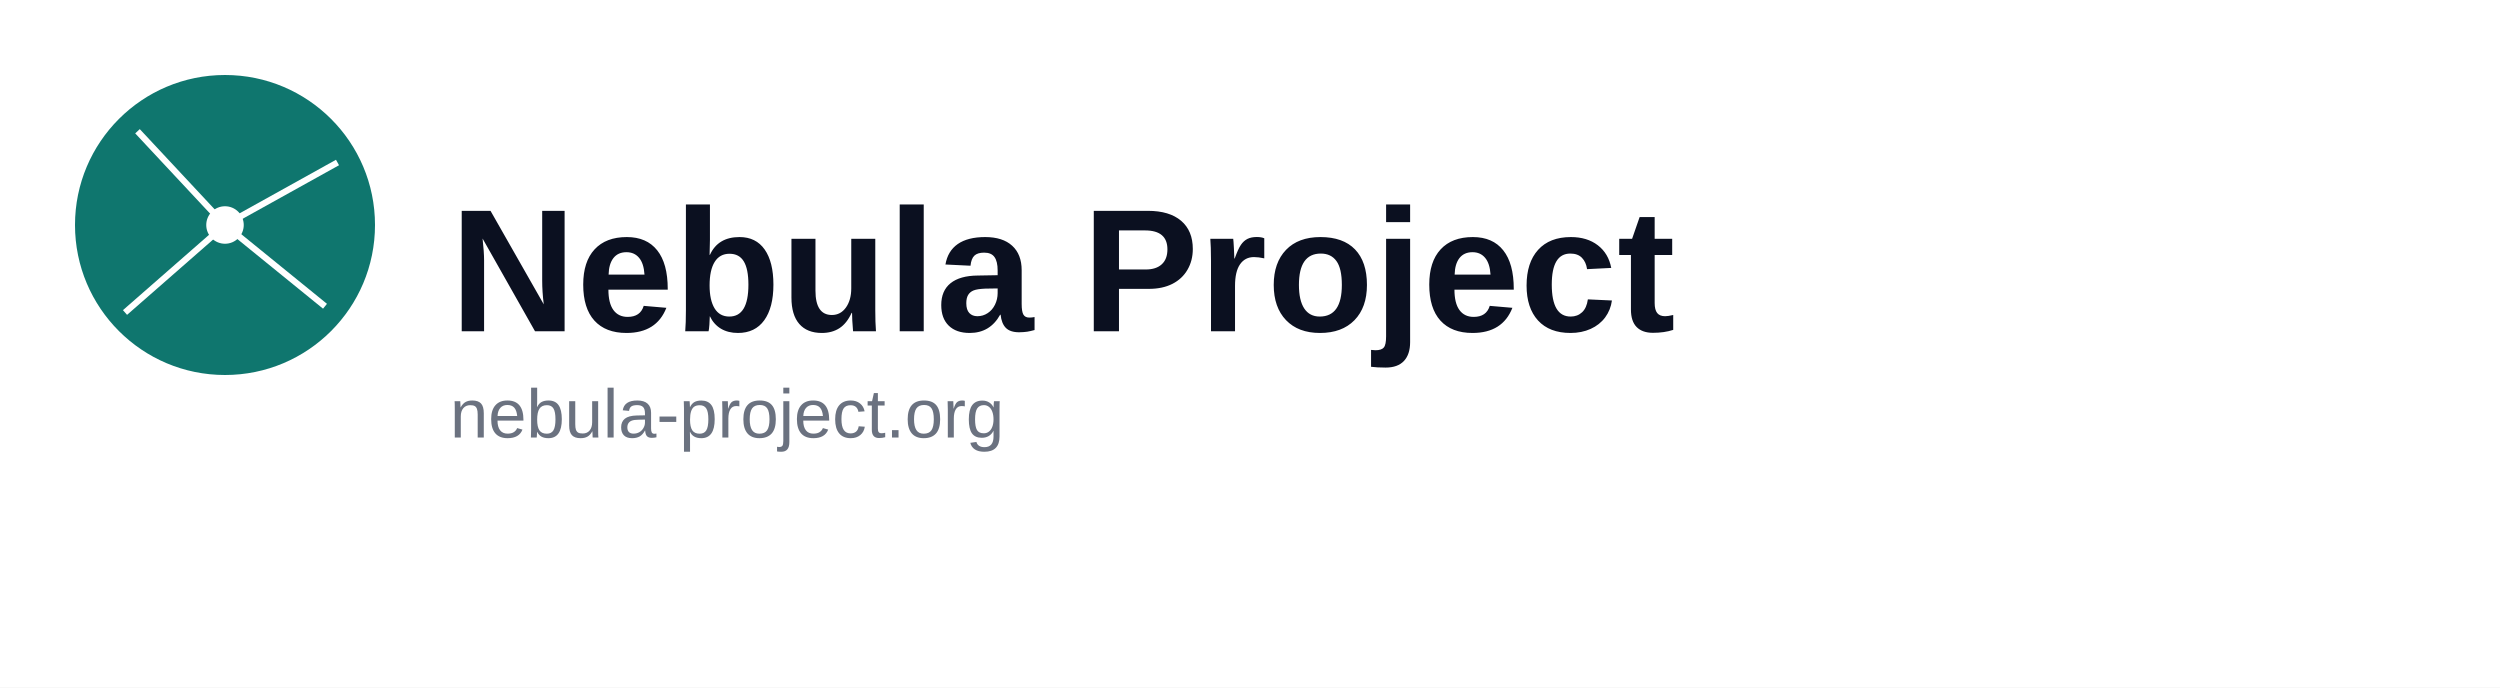
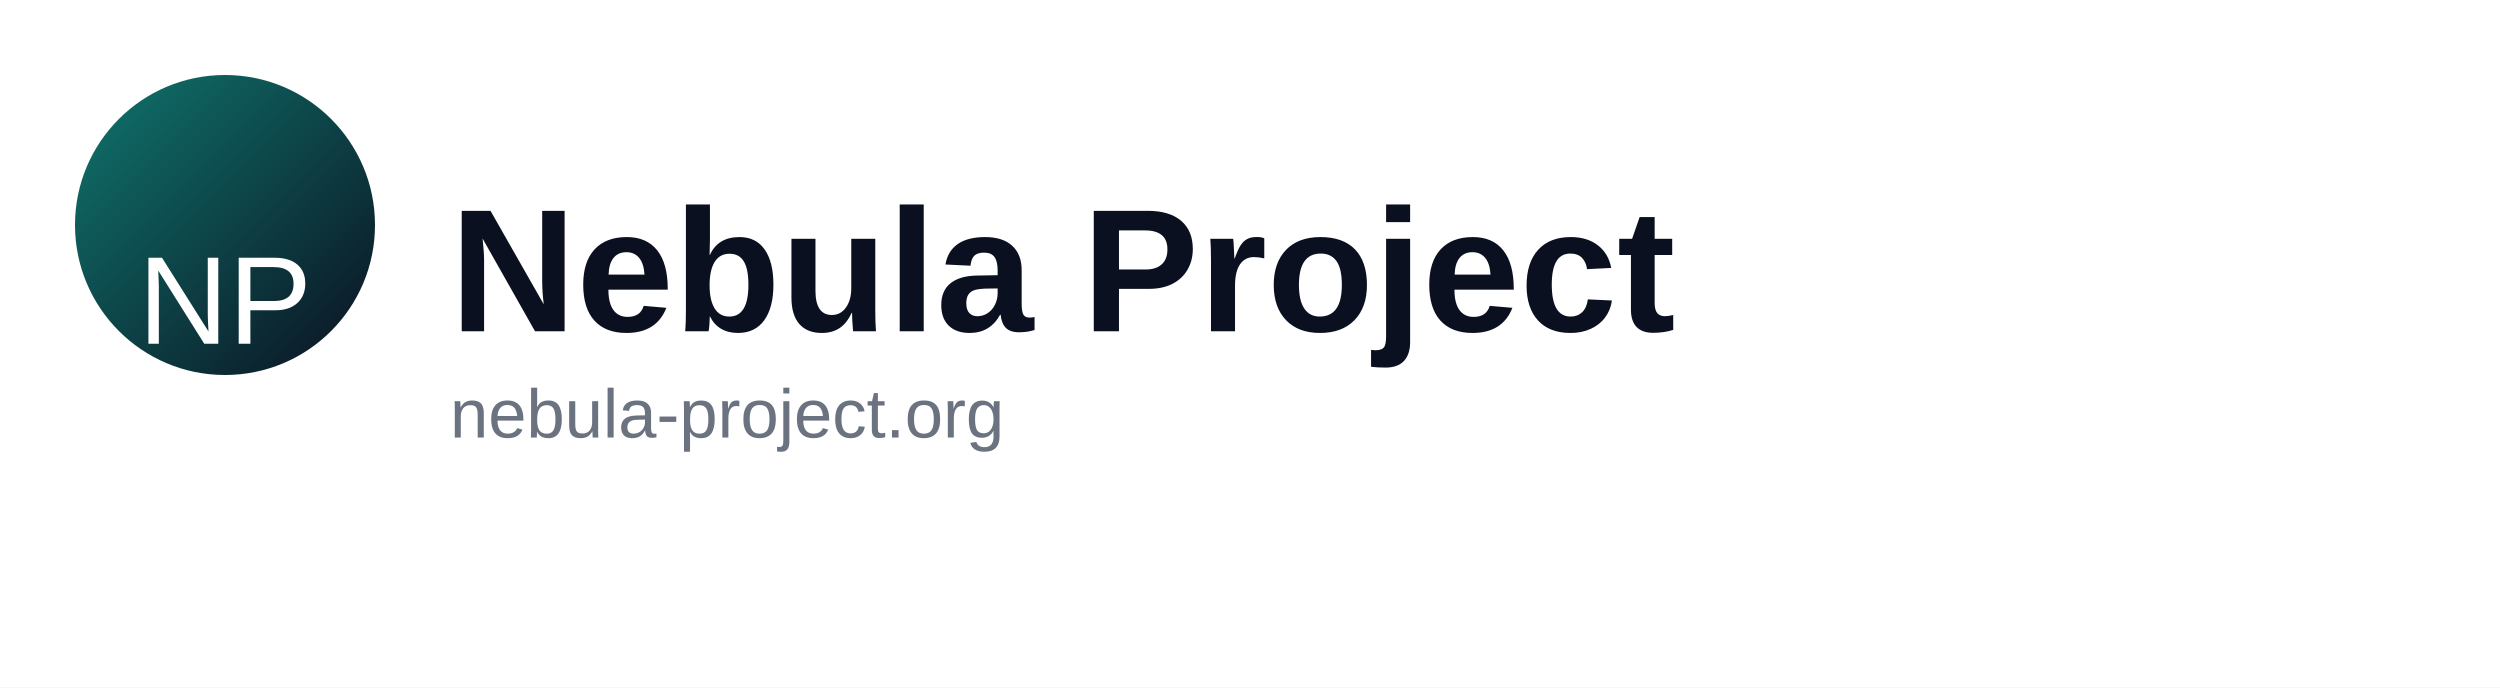
<svg xmlns="http://www.w3.org/2000/svg" width="800" height="220" viewBox="0 0 800 220">
  <rect width="100%" height="100%" fill="white" />
  <g transform="translate(24,24)">
-     <circle cx="48" cy="48" r="48" fill="#0F766E" />
-     <circle cx="48" cy="48" r="6" fill="white" />
-     <g stroke="white" stroke-width="2">
-       <line x1="48" y1="48" x2="84" y2="28" />
-       <line x1="48" y1="48" x2="20" y2="18" />
-       <line x1="48" y1="48" x2="16" y2="76" />
-       <line x1="48" y1="48" x2="80" y2="74" />
-     </g>
+     <defs>
+       <linearGradient id="grad" x1="0" y1="0" x2="1" y2="1">
+         <stop offset="0%" stop-color="#0F766E" />
+         <stop offset="100%" stop-color="#0B1020" />
+       </linearGradient>
+     </defs>
+     <circle cx="48" cy="48" r="48" fill="url(#grad)" />
+     <text x="48" y="86" font-family="Arial, Helvetica, sans-serif" font-size="40" text-anchor="middle" fill="white">NP</text>
    <text x="120" y="82" font-family="Arial, Helvetica, sans-serif" font-size="56" font-weight="700" fill="#0B1020">Nebula Project</text>
    <text x="120" y="116" font-family="Arial, Helvetica, sans-serif" font-size="22" fill="#6B7280">nebula-project.org</text>
  </g>
</svg>
